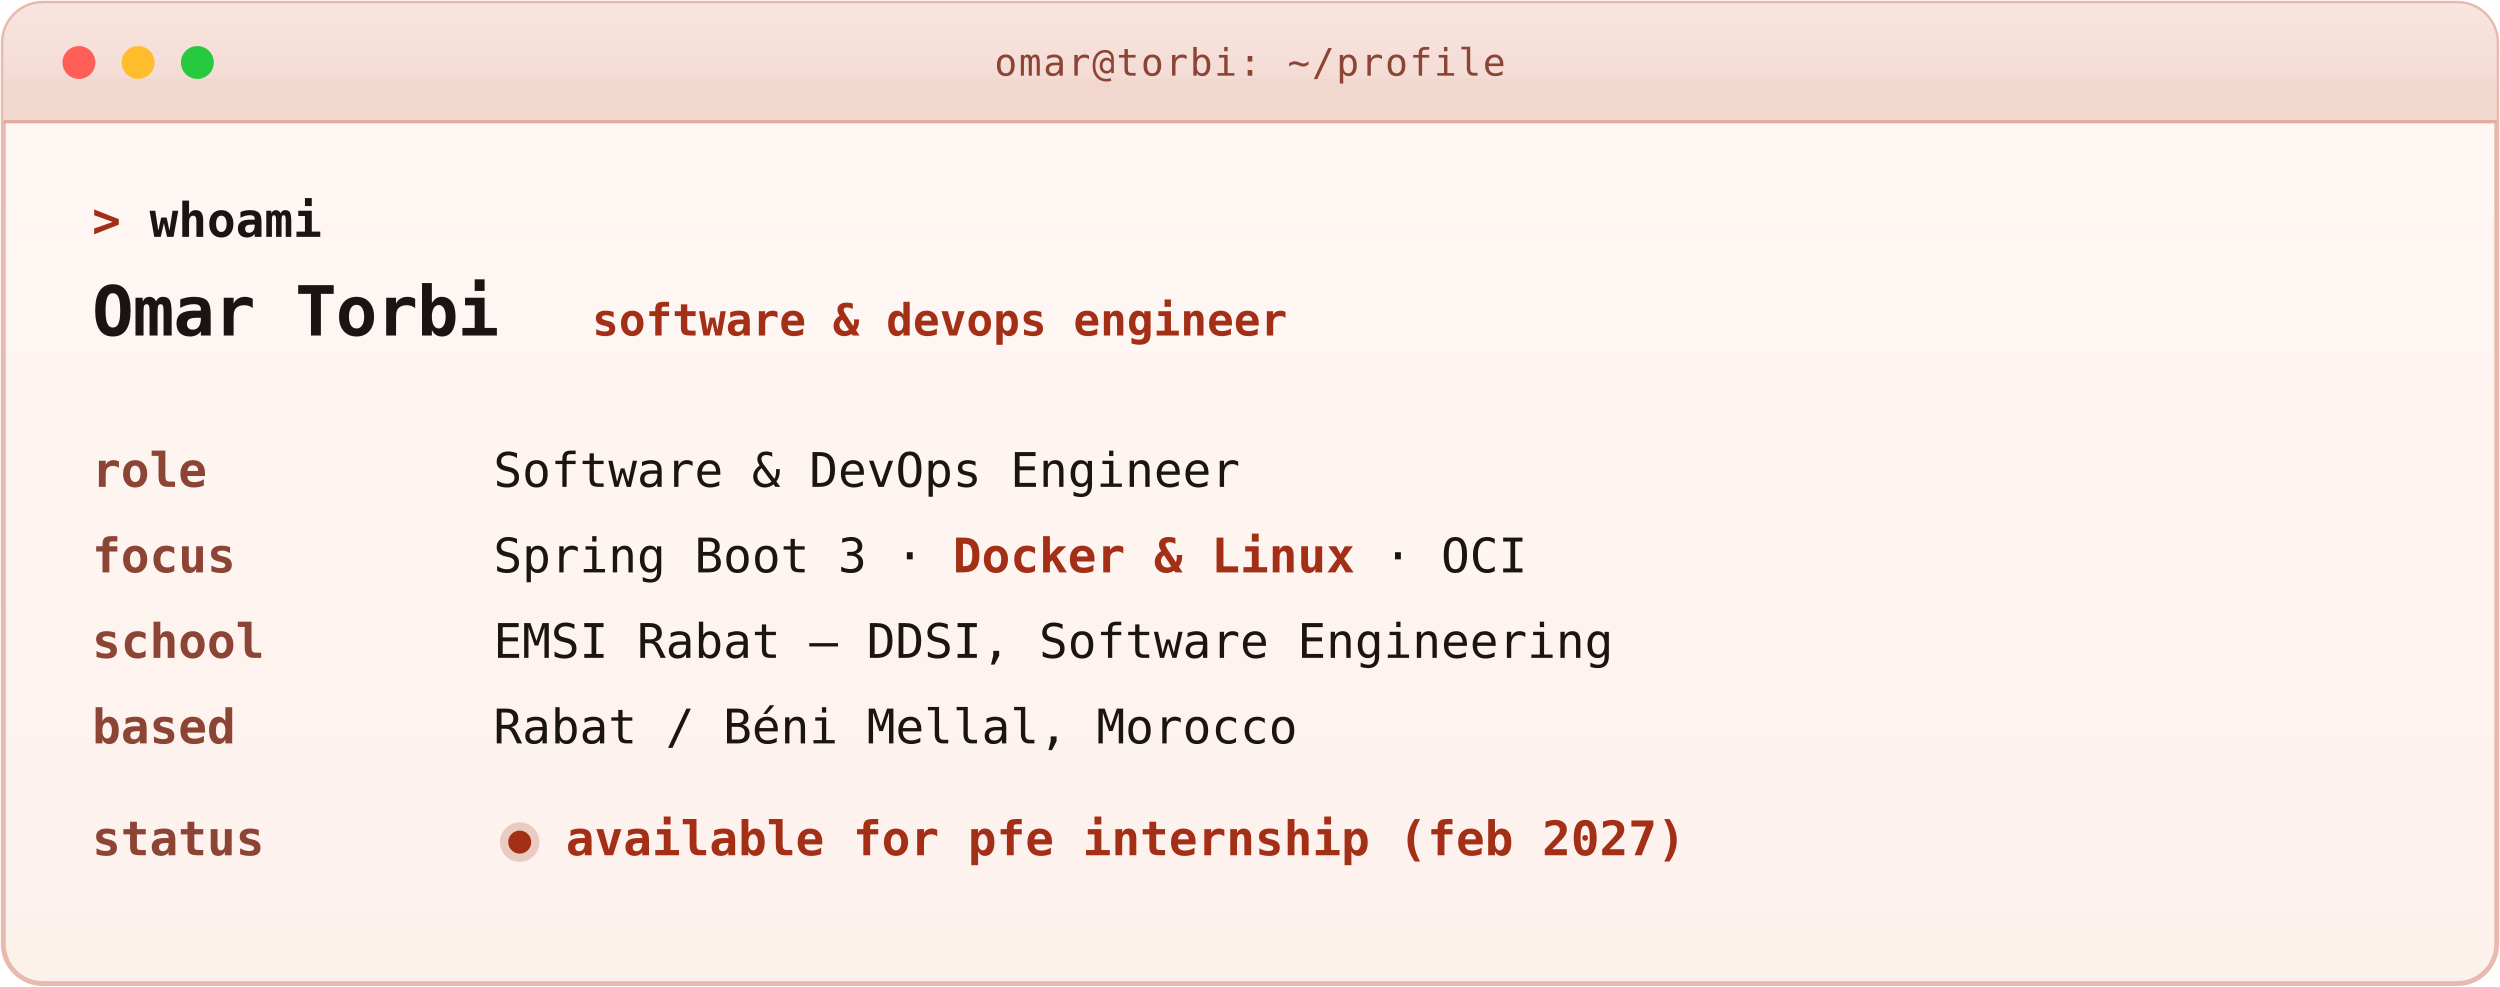
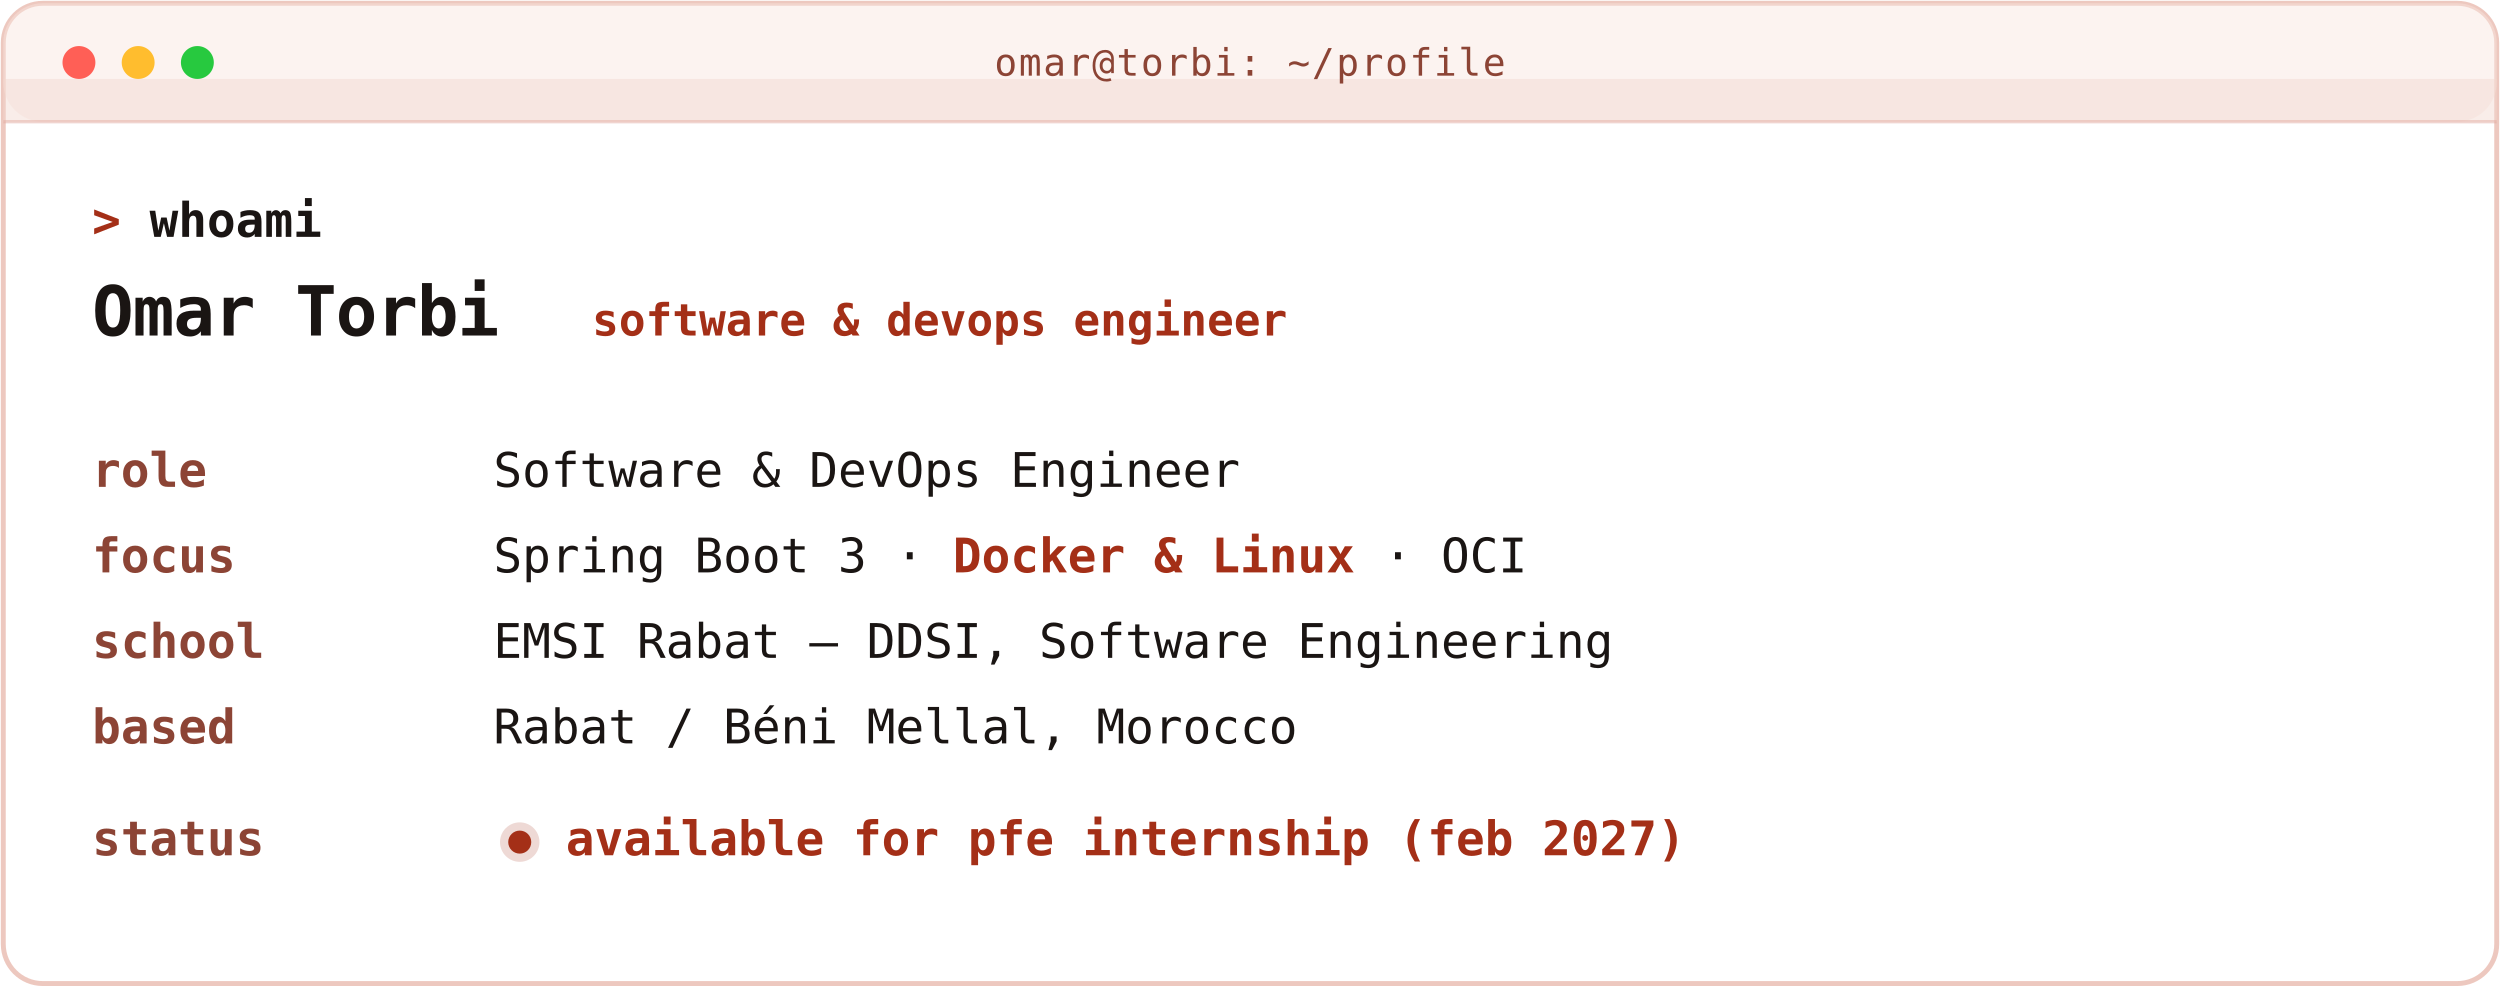
<svg xmlns="http://www.w3.org/2000/svg" viewBox="0 0 760 300" font-family="SFMono-Regular, Menlo, Monaco, Consolas, monospace">
  <defs>
-     <linearGradient id="terracottaLightCardBg" x1="0%" y1="0%" x2="0%" y2="100%">
-       <stop offset="0%" stop-color="#FFF8F5" />
-       <stop offset="100%" stop-color="#FDF1EC" />
-     </linearGradient>
-     <linearGradient id="titlebarLightGrad" x1="0%" y1="0%" x2="0%" y2="100%">
-       <stop offset="0%" stop-color="#F8E5DF" />
-       <stop offset="100%" stop-color="#F2D7CF" />
-     </linearGradient>
    <linearGradient id="accentLineLight" x1="0%" y1="0%" x2="100%" y2="0%">
      <stop offset="0%" stop-color="#A42F17" stop-opacity="0.8" />
      <stop offset="50%" stop-color="#E35336" stop-opacity="0.5" />
      <stop offset="100%" stop-color="#A42F17" stop-opacity="0.1" />
    </linearGradient>
  </defs>
-   <rect x="1" y="1" width="758" height="298" rx="12" fill="url(#terracottaLightCardBg)" stroke="#E8BAAF" stroke-width="1.5" />
-   <rect x="1" y="1" width="758" height="36" rx="12" fill="url(#titlebarLightGrad)" />
-   <rect x="1" y="24" width="758" height="13" fill="#F2D7CF" />
-   <line x1="1" y1="37" x2="759" y2="37" stroke="#E2ABA0" stroke-width="1" />
+   <rect x="1" y="1" width="758" height="298" rx="12" fill="none" stroke="#E8BAAF" stroke-width="1.5" stroke-opacity="0.8" />
+   <rect x="1" y="1" width="758" height="36" rx="12" fill="rgba(248, 229, 223, 0.45)" />
+   <rect x="1" y="24" width="758" height="13" fill="rgba(242, 215, 207, 0.45)" />
+   <line x1="1" y1="37" x2="759" y2="37" stroke="#E2ABA0" stroke-width="1" stroke-opacity="0.5" />
  <circle cx="24" cy="19" r="5" fill="#ff5f56" />
  <circle cx="42" cy="19" r="5" fill="#ffbd2e" />
  <circle cx="60" cy="19" r="5" fill="#27c93f" />
  <text x="380" y="23" text-anchor="middle" fill="#8C4435" font-size="11.5" letter-spacing="0.5">omar@torbi: ~/profile</text>
  <g font-size="14.5">
    <text x="28" y="72" fill="#A42F17" font-weight="700">&gt; <tspan fill="#1A1513" font-weight="600">whoami</tspan>
    </text>
    <text x="28" y="102" fill="#1A1513" font-size="21" font-weight="700" letter-spacing="-0.3">Omar Torbi</text>
    <text x="180" y="102" fill="#A42F17" font-size="13.5" font-weight="600">software &amp; devops engineer</text>
    <line x1="28" y1="120" x2="732" y2="120" stroke="url(#accentLineLight)" stroke-width="1" />
    <text x="28" y="148" fill="#8C4435" font-weight="600">role</text>
    <text x="150" y="148" fill="#1A1513" font-weight="500">Software &amp; DevOps Engineer</text>
    <text x="28" y="174" fill="#8C4435" font-weight="600">focus</text>
    <text x="150" y="174" fill="#1A1513" font-weight="500">Spring Boot 3 · <tspan fill="#A42F17" font-weight="600">Docker &amp; Linux</tspan> · OCI</text>
    <text x="28" y="200" fill="#8C4435" font-weight="600">school</text>
    <text x="150" y="200" fill="#1A1513" font-weight="500">EMSI Rabat — DDSI, Software Engineering</text>
    <text x="28" y="226" fill="#8C4435" font-weight="600">based</text>
    <text x="150" y="226" fill="#1A1513" font-weight="500">Rabat / Béni Mellal, Morocco</text>
    <text x="28" y="260" fill="#8C4435" font-weight="600">status</text>
-     <circle cx="158" cy="256" r="6" fill="#A42F17" fill-opacity="0.2" />
+     <circle cx="158" cy="256" r="6" fill="#A42F17" fill-opacity="0.18" />
    <circle cx="158" cy="256" r="3.5" fill="#A42F17" />
    <text x="172" y="260" fill="#A42F17" font-weight="600">available for pfe internship (feb 2027)</text>
  </g>
</svg>
